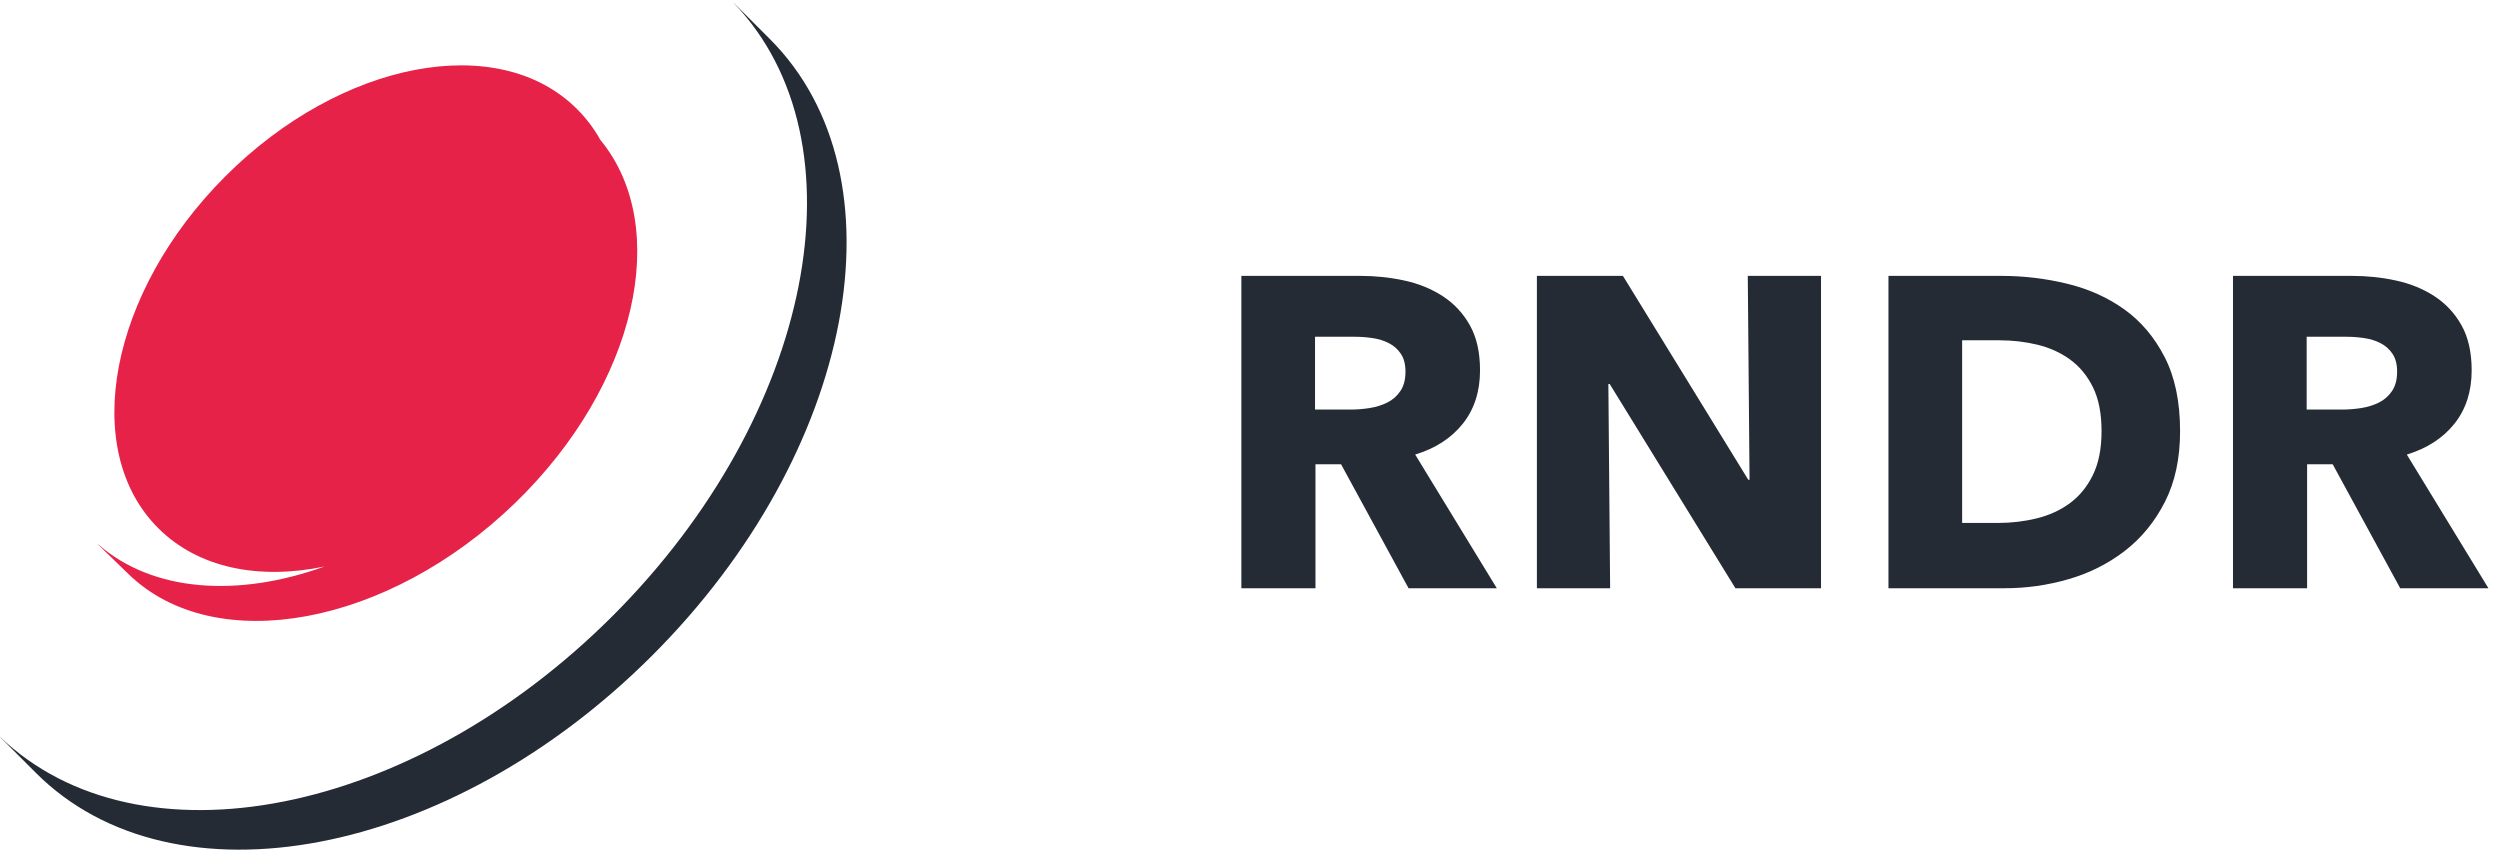
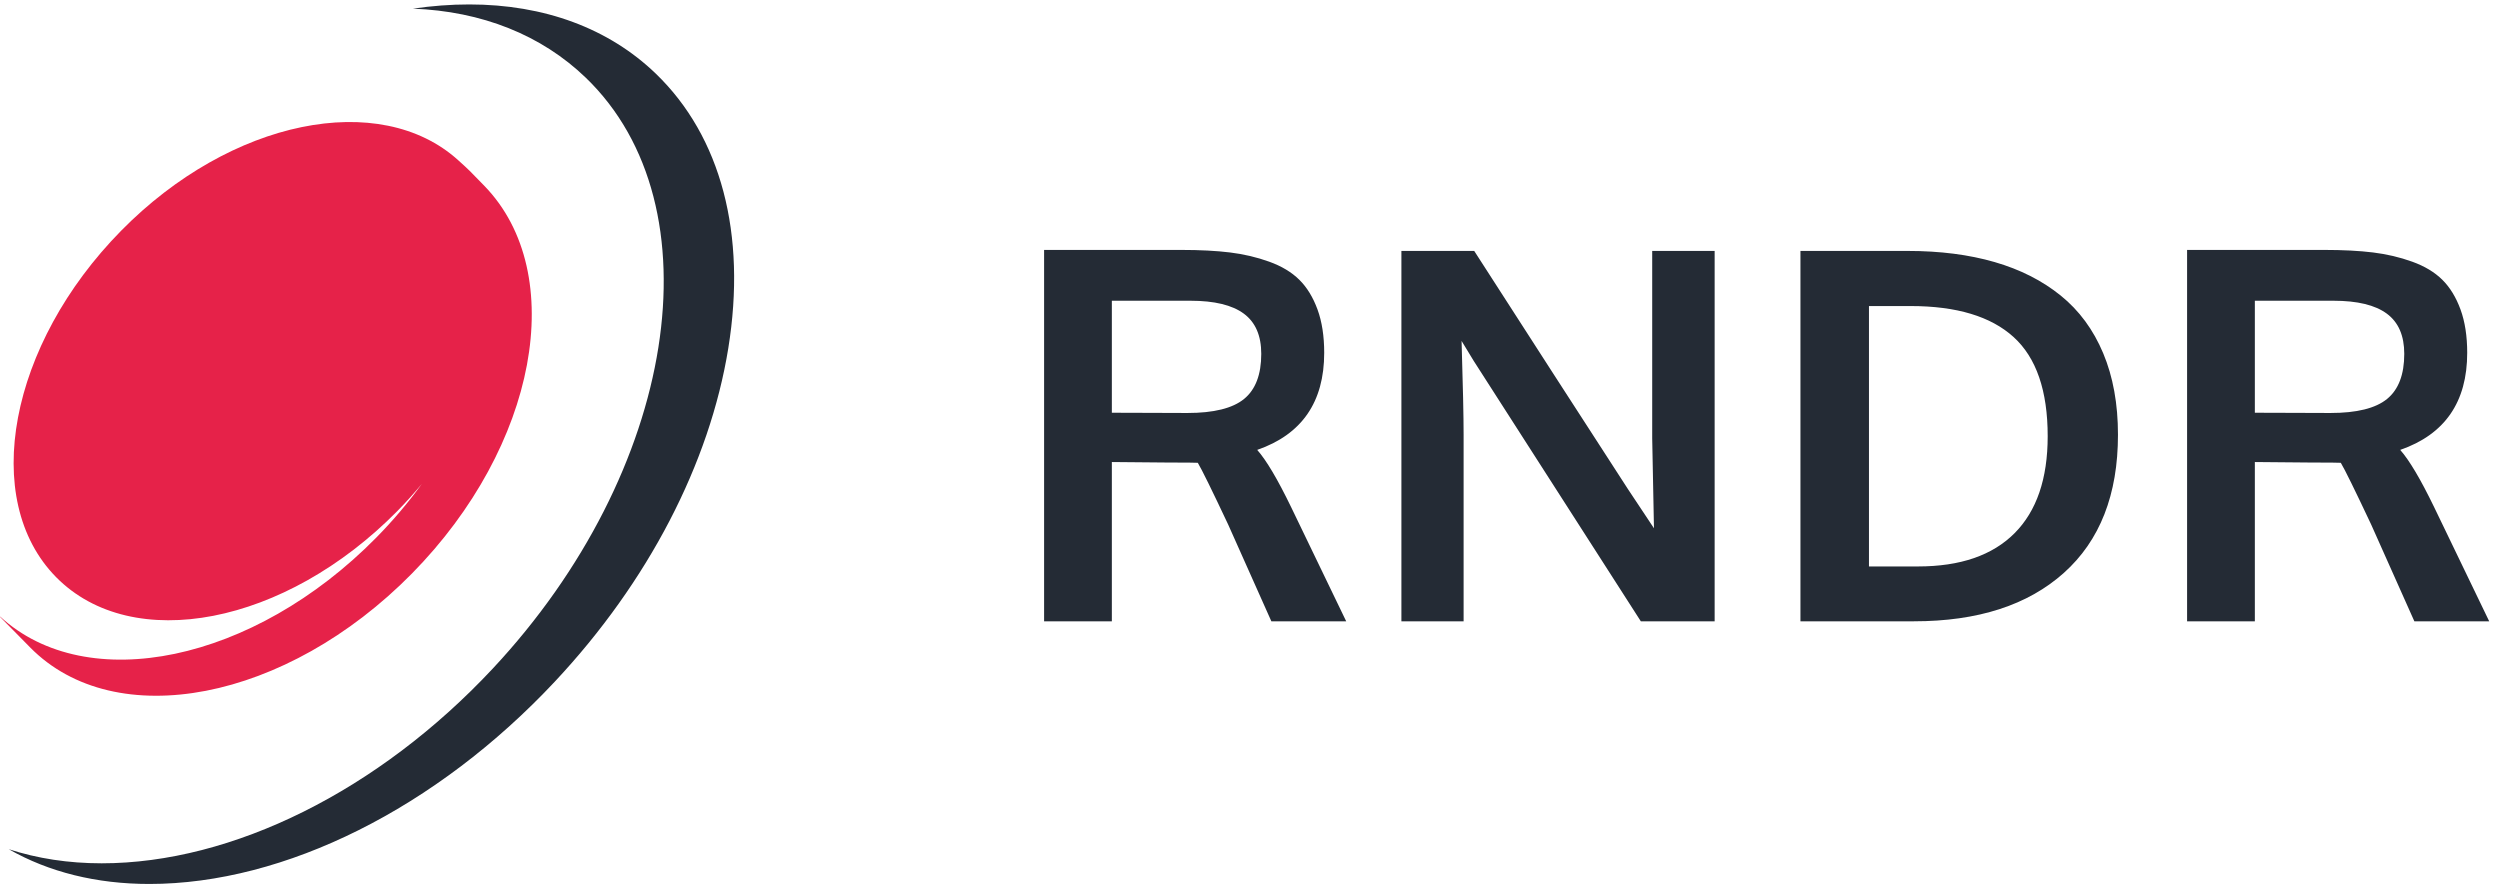
- <svg xmlns="http://www.w3.org/2000/svg" width="153" height="52" viewBox="0 0 153 52">
+ <svg xmlns="http://www.w3.org/2000/svg" width="169" height="60" viewBox="0 0 169 60">
  <g fill="none" fill-rule="evenodd">
-     <path fill="#242B35" d="M86.204,36 L82.073,28.413 L80.507,28.413 L80.507,36 L75.971,36 L75.971,16.884 L83.261,16.884 C84.179,16.884 85.074,16.978 85.948,17.168 C86.821,17.357 87.603,17.676 88.296,18.126 C88.99,18.576 89.543,19.17 89.957,19.908 C90.371,20.646 90.578,21.564 90.578,22.662 C90.578,23.958 90.227,25.047 89.525,25.929 C88.823,26.811 87.851,27.441 86.609,27.819 L91.604,36 L86.204,36 Z M86.015,22.743 C86.015,22.293 85.921,21.929 85.731,21.649 C85.542,21.37 85.3,21.155 85.002,21.002 C84.705,20.848 84.373,20.745 84.004,20.691 C83.634,20.637 83.279,20.61 82.937,20.61 L80.48,20.61 L80.48,25.065 L82.667,25.065 C83.045,25.065 83.432,25.034 83.828,24.971 C84.224,24.907 84.584,24.795 84.908,24.633 C85.232,24.471 85.497,24.237 85.704,23.931 C85.912,23.625 86.015,23.229 86.015,22.743 Z M106.208,36 L98.513,23.499 L98.432,23.499 L98.54,36 L94.058,36 L94.058,16.884 L99.323,16.884 L106.991,29.358 L107.072,29.358 L106.964,16.884 L111.446,16.884 L111.446,36 L106.208,36 Z M133.421,26.388 C133.421,28.062 133.111,29.506 132.49,30.721 C131.869,31.937 131.05,32.935 130.033,33.718 C129.016,34.502 127.868,35.077 126.59,35.447 C125.312,35.816 124.016,36 122.702,36 L115.574,36 L115.574,16.884 L122.486,16.884 C123.836,16.884 125.168,17.041 126.482,17.357 C127.796,17.672 128.966,18.193 129.992,18.922 C131.018,19.652 131.846,20.628 132.476,21.852 C133.106,23.076 133.421,24.588 133.421,26.388 Z M128.615,26.388 C128.615,25.308 128.44,24.413 128.089,23.701 C127.738,22.99 127.27,22.424 126.685,22 C126.1,21.577 125.434,21.276 124.687,21.096 C123.94,20.916 123.17,20.826 122.378,20.826 L120.083,20.826 L120.083,32.004 L122.27,32.004 C123.098,32.004 123.895,31.91 124.66,31.721 C125.425,31.531 126.1,31.221 126.685,30.789 C127.27,30.357 127.738,29.781 128.089,29.061 C128.44,28.341 128.615,27.45 128.615,26.388 Z M146.892,36 L142.761,28.413 L141.195,28.413 L141.195,36 L136.659,36 L136.659,16.884 L143.949,16.884 C144.867,16.884 145.762,16.978 146.635,17.168 C147.508,17.357 148.291,17.676 148.984,18.126 C149.677,18.576 150.231,19.17 150.645,19.908 C151.059,20.646 151.266,21.564 151.266,22.662 C151.266,23.958 150.915,25.047 150.213,25.929 C149.511,26.811 148.539,27.441 147.297,27.819 L152.292,36 L146.892,36 Z M146.703,22.743 C146.703,23.229 146.599,23.625 146.392,23.931 C146.185,24.237 145.92,24.471 145.596,24.633 C145.272,24.795 144.912,24.907 144.516,24.971 C144.12,25.034 143.733,25.065 143.355,25.065 L141.168,25.065 L141.168,20.61 L143.625,20.61 C143.967,20.61 144.322,20.637 144.691,20.691 C145.06,20.745 145.393,20.848 145.69,21.002 C145.987,21.155 146.23,21.37 146.419,21.649 C146.608,21.929 146.703,22.293 146.703,22.743 Z M47.109,2.381 C55.543,10.815 52.325,27.707 39.922,40.11 C27.519,52.513 10.627,55.731 2.193,47.297 L3.11377246e-05,45.104 L0.004,45.1 C8.513,53.248 25.209,49.979 37.5,37.688 C49.791,25.397 53.06,8.7 44.912,0.192 L44.916,0.188 L47.109,2.381 Z" />
-     <path fill="#E62249" d="M19.857,34.671 C15.86,35.5 12.139,34.779 9.68,32.32 C4.87,27.51 6.711,17.871 13.791,10.791 C20.871,3.711 30.51,1.87 35.32,6.68 C35.886,7.246 36.36,7.878 36.744,8.566 C41.14,13.899 38.958,23.574 31.541,30.767 C23.759,38.312 13.161,40.27 7.87,35.139 L6,33.325 L6.012,33.314 C9.347,36.238 14.562,36.581 19.857,34.671 Z" />
+     <path fill="#242B35" d="M70.581,42 L70.581,16.895 L79.86,16.895 C81.125,16.895 82.222,16.952 83.15,17.066 C84.079,17.18 84.962,17.388 85.799,17.69 C86.636,17.992 87.314,18.399 87.833,18.912 C88.351,19.424 88.761,20.094 89.063,20.92 C89.365,21.746 89.516,22.723 89.516,23.851 C89.516,27.177 88.007,29.365 84.987,30.413 C85.603,31.108 86.366,32.395 87.277,34.275 L91.003,42 L85.944,42 L83.022,35.455 C81.917,33.108 81.233,31.718 80.971,31.285 C80.778,31.273 80.134,31.268 79.04,31.268 L75.161,31.233 L75.161,42 L70.581,42 Z M80.271,27.918 C82.048,27.918 83.324,27.602 84.099,26.969 C84.873,26.337 85.261,25.32 85.261,23.919 C85.261,22.688 84.868,21.783 84.082,21.202 C83.295,20.621 82.093,20.33 80.476,20.33 L75.161,20.33 L75.161,27.901 C75.332,27.901 76.18,27.904 77.707,27.909 C79.234,27.915 80.088,27.918 80.271,27.918 Z M94.735,42 L94.735,16.963 L99.657,16.963 C100.546,18.353 102.352,21.156 105.075,25.372 C107.798,29.587 109.455,32.151 110.048,33.062 C110.219,33.324 110.512,33.766 110.928,34.386 C111.344,35.007 111.637,35.449 111.808,35.711 C111.728,31.803 111.689,29.775 111.689,29.627 L111.689,16.963 L115.91,16.963 L115.91,42 L110.92,42 L99.623,24.397 L98.803,23.047 C98.894,26.055 98.94,28.169 98.94,29.388 L98.94,42 L94.735,42 Z M126.342,38.292 L129.657,38.292 C132.517,38.292 134.693,37.542 136.185,36.044 C137.678,34.546 138.424,32.361 138.424,29.49 C138.424,26.414 137.655,24.178 136.117,22.782 C134.579,21.387 132.26,20.689 129.161,20.689 L126.342,20.689 L126.342,38.292 Z M121.71,42 L121.71,16.963 L128.956,16.963 C131.144,16.963 133.103,17.214 134.835,17.715 C136.567,18.217 138.057,18.971 139.304,19.98 C140.552,20.988 141.509,22.287 142.175,23.876 C142.842,25.466 143.175,27.303 143.175,29.388 C143.175,33.432 141.956,36.545 139.518,38.727 C137.08,40.909 133.702,42 129.383,42 L121.71,42 Z M147.847,42 L147.847,16.895 L157.127,16.895 C158.392,16.895 159.488,16.952 160.417,17.066 C161.346,17.18 162.229,17.388 163.066,17.69 C163.903,17.992 164.581,18.399 165.1,18.912 C165.618,19.424 166.028,20.094 166.33,20.92 C166.632,21.746 166.783,22.723 166.783,23.851 C166.783,27.177 165.273,29.365 162.254,30.413 C162.869,31.108 163.633,32.395 164.544,34.275 L168.27,42 L163.211,42 L160.289,35.455 C159.184,33.108 158.5,31.718 158.238,31.285 C158.044,31.273 157.401,31.268 156.307,31.268 L152.428,31.233 L152.428,42 L147.847,42 Z M157.537,27.918 C157.355,27.918 156.501,27.915 154.974,27.909 C153.447,27.904 152.598,27.901 152.428,27.901 L152.428,20.33 L157.742,20.33 C159.36,20.33 160.562,20.621 161.348,21.202 C162.135,21.783 162.528,22.688 162.528,23.919 C162.528,25.32 162.14,26.337 161.366,26.969 C160.591,27.602 159.315,27.918 157.537,27.918 Z M10.094,59.756 C6.517,59.756 3.294,58.952 0.591,57.406 C2.525,58.036 4.637,58.36 6.869,58.36 C15.715,58.36 25.592,53.447 33.29,45.218 C45.777,31.87 48.608,13.943 39.602,5.256 C36.606,2.367 32.578,0.761 27.91,0.585 C29.201,0.396 30.472,0.3 31.721,0.3 C36.798,0.3 41.16,1.919 44.336,4.982 C48.743,9.233 50.482,15.823 49.233,23.539 C47.97,31.339 43.812,39.337 37.526,46.056 C29.502,54.634 19.246,59.756 10.095,59.756 L10.094,59.756 Z" />
+     <path fill="#E62249" d="M32.756,12.577 C31.722,11.508 31.722,11.508 30.979,10.835 C25.7,6.053 15.617,8.054 8.199,15.587 C0.611,23.291 -1.362,33.78 3.793,39.015 C8.948,44.248 19.278,42.246 26.866,34.541 C27.451,33.946 27.999,33.334 28.517,32.71 C27.607,33.961 26.583,35.179 25.44,36.339 C17.136,44.771 5.894,47.084 0.014,41.684 L-5.90909091e-05,41.697 L2.038,43.767 C7.806,49.624 19.358,47.389 27.841,38.777 C36.323,30.164 38.468,18.49 32.756,12.577" />
  </g>
</svg>
